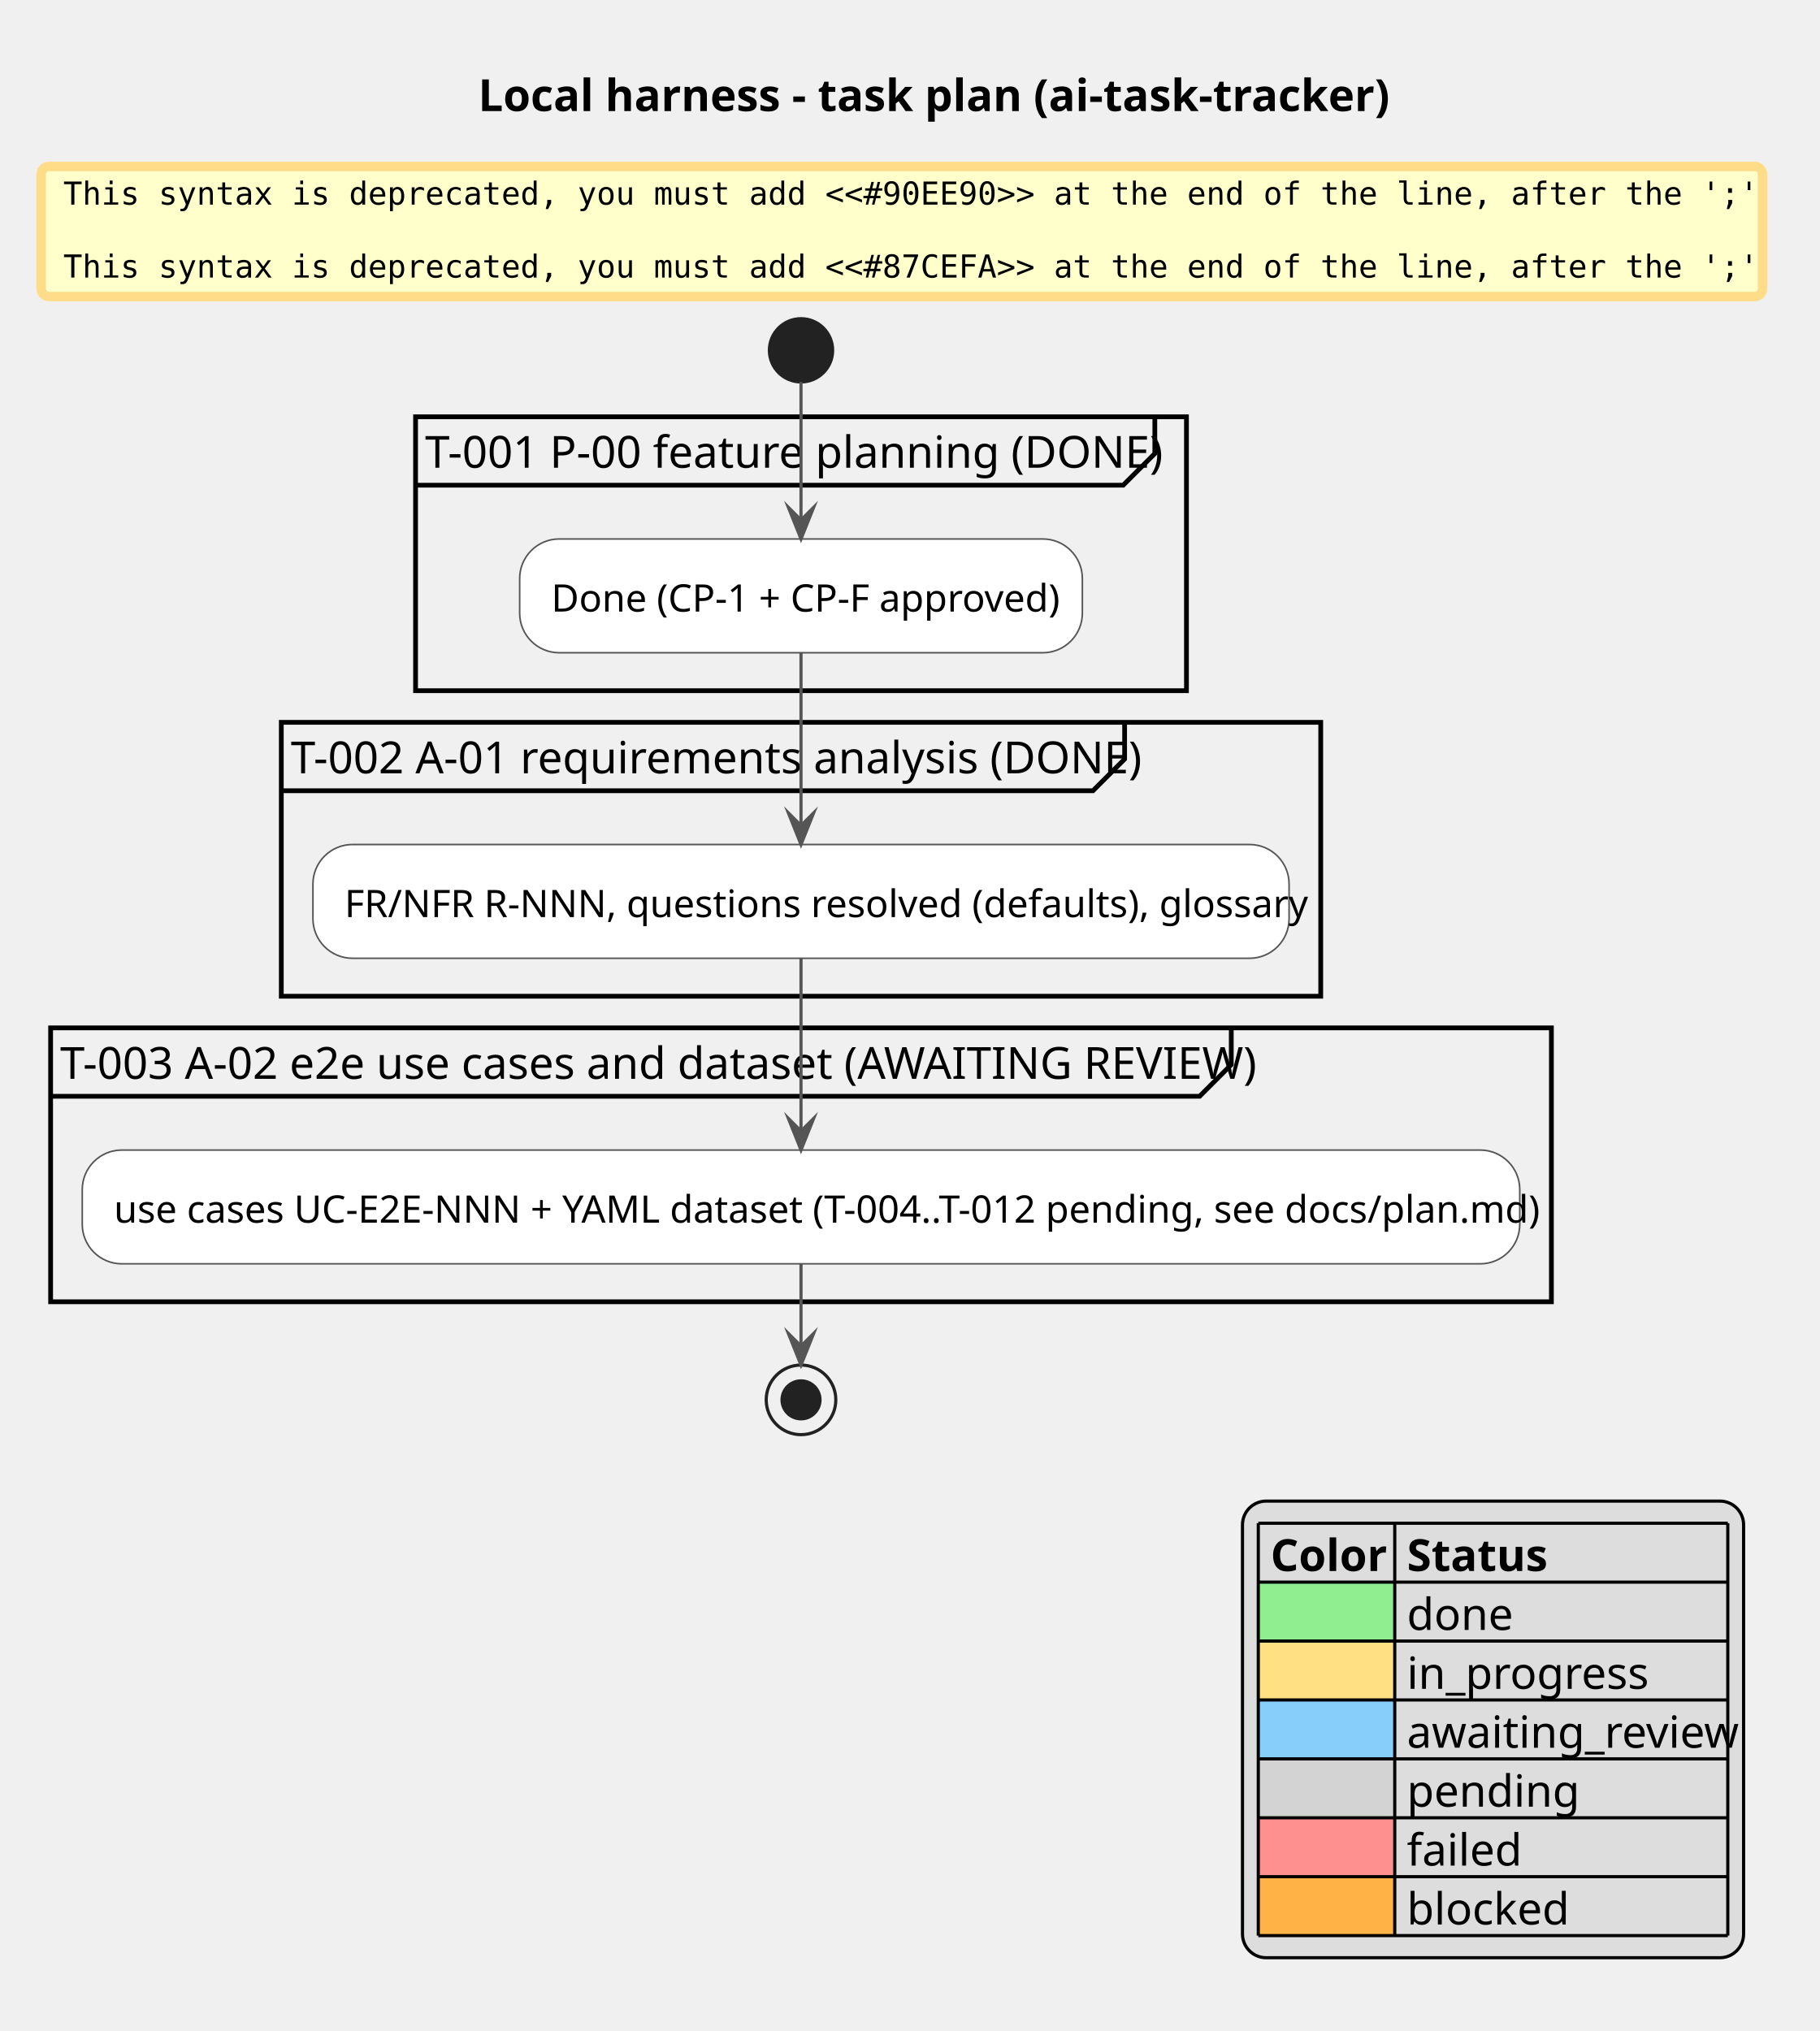
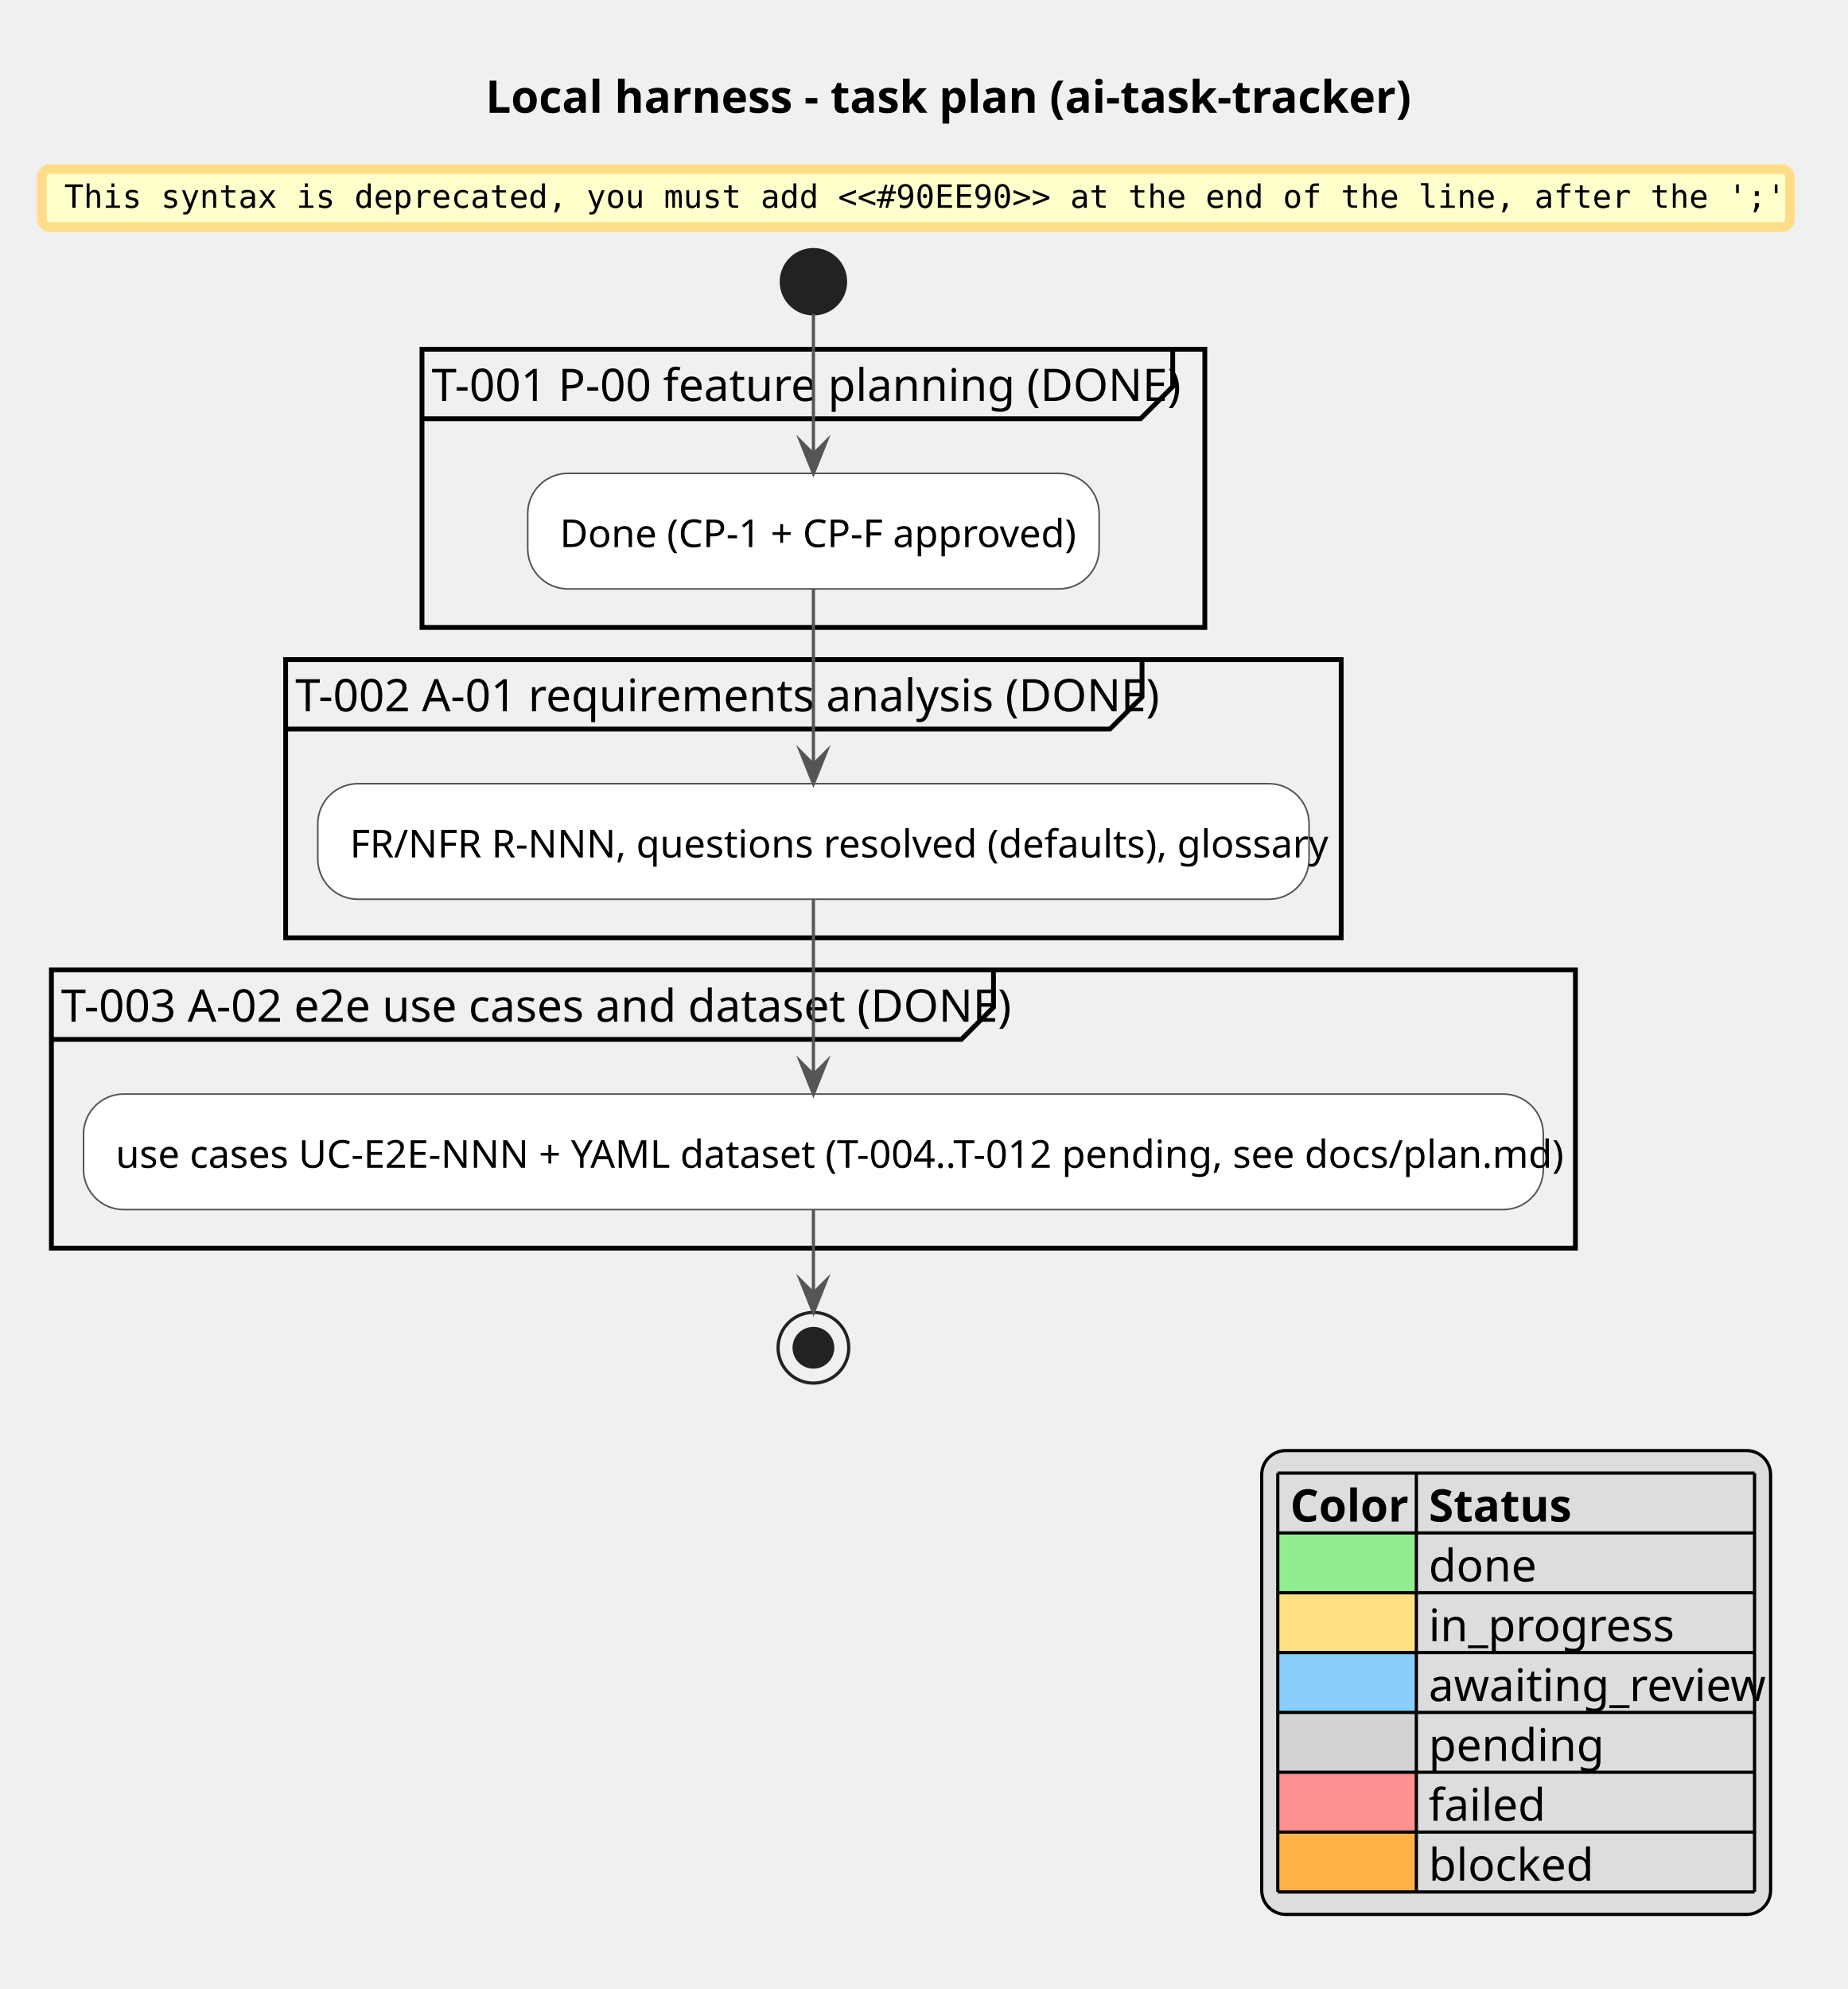
- <svg xmlns="http://www.w3.org/2000/svg" contentStyleType="text/css" data-diagram-type="ACTIVITY" height="642px" preserveAspectRatio="none" style="width:575px;height:642px;background:#FFFFFF;" version="1.1" viewBox="0 0 575 642" width="575px" zoomAndPan="magnify">
+ <svg xmlns="http://www.w3.org/2000/svg" contentStyleType="text/css" data-diagram-type="ACTIVITY" height="619px" preserveAspectRatio="none" style="width:575px;height:619px;background:#FFFFFF;" version="1.1" viewBox="0 0 575 619" width="575px" zoomAndPan="magnify">
  <defs />
  <g>
    <g class="title" data-source-line="5">
      <text fill="#000000" font-family="Segoe UI" font-size="14" font-weight="700" lengthAdjust="spacing" textLength="270.826" x="151.13" y="35.107">Local harness - task plan (ai-task-tracker)</text>
    </g>
-     <rect fill="#FFFFCC" height="41.113" rx="2.5" ry="2.5" style="stroke:#FFDD88;stroke-width:3;" width="544.087" x="13" y="52.621" />
+     <rect fill="#FFFFCC" height="18.057" rx="2.5" ry="2.5" style="stroke:#FFDD88;stroke-width:3;" width="544.087" x="13" y="52.621" />
    <text fill="#000000" font-family="monospace" font-size="10" lengthAdjust="spacing" textLength="534.087" x="20" y="64.678">This syntax is deprecated, you must add &lt;&lt;#90EE90&gt;&gt; at the end of the line, after the ';'</text>
-     <text fill="#000000" font-family="monospace" font-size="10" lengthAdjust="spacing" textLength="534.087" x="20" y="87.734">This syntax is deprecated, you must add &lt;&lt;#87CEFA&gt;&gt; at the end of the line, after the ';'</text>
-     <ellipse cx="253.169" cy="110.734" fill="#222222" rx="10" ry="10" style="stroke:#222222;stroke-width:1;" />
-     <rect fill="none" height="86.582" style="stroke:#000000;stroke-width:1.5;" width="243.651" x="131.343" y="131.748" />
-     <path d="M364.995,131.748 L364.995,143.369 L354.995,153.369 L131.343,153.369" fill="none" style="stroke:#000000;stroke-width:1.5;" />
-     <text fill="#000000" font-family="Segoe UI" font-size="14" lengthAdjust="spacing" textLength="223.651" x="134.343" y="147.856">T-001 P-00 feature planning (DONE)</text>
-     <rect fill="#FFFFFF" height="35.961" rx="12.5" ry="12.5" style="stroke:#555555;stroke-width:0.5;" width="177.846" x="164.246" y="170.369" />
-     <text fill="#000000" font-family="Segoe UI" font-size="12" lengthAdjust="spacing" textLength="157.846" x="174.246" y="193.318">Done (CP-1 + CP-F approved)</text>
-     <rect fill="none" height="86.582" style="stroke:#000000;stroke-width:1.5;" width="328.522" x="88.908" y="228.33" />
-     <path d="M355.447,228.33 L355.447,239.951 L345.447,249.951 L88.908,249.951" fill="none" style="stroke:#000000;stroke-width:1.5;" />
-     <text fill="#000000" font-family="Segoe UI" font-size="14" lengthAdjust="spacing" textLength="256.539" x="91.908" y="244.438">T-002 A-01 requirements analysis (DONE)</text>
-     <rect fill="#FFFFFF" height="35.961" rx="12.5" ry="12.5" style="stroke:#555555;stroke-width:0.5;" width="308.522" x="98.908" y="266.951" />
-     <text fill="#000000" font-family="Segoe UI" font-size="12" lengthAdjust="spacing" textLength="288.522" x="108.908" y="289.9">FR/NFR R-NNN, questions resolved (defaults), glossary</text>
-     <rect fill="none" height="86.582" style="stroke:#000000;stroke-width:1.5;" width="474.338" x="16" y="324.912" />
-     <path d="M389.159,324.912 L389.159,336.533 L379.159,346.533 L16,346.533" fill="none" style="stroke:#000000;stroke-width:1.5;" />
-     <text fill="#000000" font-family="Segoe UI" font-size="14" lengthAdjust="spacing" textLength="363.159" x="19" y="341.019">T-003 A-02 e2e use cases and dataset (AWAITING REVIEW)</text>
-     <rect fill="#FFFFFF" height="35.961" rx="12.5" ry="12.5" style="stroke:#555555;stroke-width:0.5;" width="454.338" x="26" y="363.533" />
-     <text fill="#000000" font-family="Segoe UI" font-size="12" lengthAdjust="spacing" textLength="434.338" x="36" y="386.482">use cases UC-E2E-NNN + YAML dataset (T-004..T-012 pending, see docs/plan.md)</text>
-     <ellipse cx="253.169" cy="442.494" fill="none" rx="11" ry="11" style="stroke:#222222;stroke-width:1;" />
-     <ellipse cx="253.169" cy="442.494" fill="#222222" rx="6" ry="6" style="stroke:#222222;stroke-width:1;" />
-     <line style="stroke:#555555;stroke-width:1;" x1="253.169" x2="253.169" y1="120.734" y2="170.369" />
-     <polygon fill="#555555" points="249.169,160.369,253.169,170.369,257.169,160.369,253.169,164.369" style="stroke:#555555;stroke-width:1;stroke-linejoin:miter;stroke-miterlimit:10;" />
-     <line style="stroke:#555555;stroke-width:1;" x1="253.169" x2="253.169" y1="206.33" y2="266.951" />
-     <polygon fill="#555555" points="249.169,256.951,253.169,266.951,257.169,256.951,253.169,260.951" style="stroke:#555555;stroke-width:1;stroke-linejoin:miter;stroke-miterlimit:10;" />
-     <line style="stroke:#555555;stroke-width:1;" x1="253.169" x2="253.169" y1="302.912" y2="363.533" />
-     <polygon fill="#555555" points="249.169,353.533,253.169,363.533,257.169,353.533,253.169,357.533" style="stroke:#555555;stroke-width:1;stroke-linejoin:miter;stroke-miterlimit:10;" />
-     <line style="stroke:#555555;stroke-width:1;" x1="253.169" x2="253.169" y1="399.494" y2="431.494" />
-     <polygon fill="#555555" points="249.169,421.494,253.169,431.494,257.169,421.494,253.169,425.494" style="stroke:#555555;stroke-width:1;stroke-linejoin:miter;stroke-miterlimit:10;" />
+     <ellipse cx="253.169" cy="87.678" fill="#222222" rx="10" ry="10" style="stroke:#222222;stroke-width:1;" />
+     <rect fill="none" height="86.582" style="stroke:#000000;stroke-width:1.5;" width="243.651" x="131.343" y="108.691" />
+     <path d="M364.995,108.691 L364.995,120.312 L354.995,130.312 L131.343,130.312" fill="none" style="stroke:#000000;stroke-width:1.5;" />
+     <text fill="#000000" font-family="Segoe UI" font-size="14" lengthAdjust="spacing" textLength="223.651" x="134.343" y="124.799">T-001 P-00 feature planning (DONE)</text>
+     <rect fill="#FFFFFF" height="35.961" rx="12.5" ry="12.5" style="stroke:#555555;stroke-width:0.5;" width="177.846" x="164.246" y="147.312" />
+     <text fill="#000000" font-family="Segoe UI" font-size="12" lengthAdjust="spacing" textLength="157.846" x="174.246" y="170.262">Done (CP-1 + CP-F approved)</text>
+     <rect fill="none" height="86.582" style="stroke:#000000;stroke-width:1.5;" width="328.522" x="88.908" y="205.273" />
+     <path d="M355.447,205.273 L355.447,216.894 L345.447,226.894 L88.908,226.894" fill="none" style="stroke:#000000;stroke-width:1.5;" />
+     <text fill="#000000" font-family="Segoe UI" font-size="14" lengthAdjust="spacing" textLength="256.539" x="91.908" y="221.381">T-002 A-01 requirements analysis (DONE)</text>
+     <rect fill="#FFFFFF" height="35.961" rx="12.5" ry="12.5" style="stroke:#555555;stroke-width:0.5;" width="308.522" x="98.908" y="243.894" />
+     <text fill="#000000" font-family="Segoe UI" font-size="12" lengthAdjust="spacing" textLength="288.522" x="108.908" y="266.844">FR/NFR R-NNN, questions resolved (defaults), glossary</text>
+     <rect fill="none" height="86.582" style="stroke:#000000;stroke-width:1.5;" width="474.338" x="16" y="301.856" />
+     <path d="M309.213,301.856 L309.213,313.477 L299.213,323.477 L16,323.477" fill="none" style="stroke:#000000;stroke-width:1.5;" />
+     <text fill="#000000" font-family="Segoe UI" font-size="14" lengthAdjust="spacing" textLength="283.213" x="19" y="317.963">T-003 A-02 e2e use cases and dataset (DONE)</text>
+     <rect fill="#FFFFFF" height="35.961" rx="12.5" ry="12.5" style="stroke:#555555;stroke-width:0.5;" width="454.338" x="26" y="340.477" />
+     <text fill="#000000" font-family="Segoe UI" font-size="12" lengthAdjust="spacing" textLength="434.338" x="36" y="363.426">use cases UC-E2E-NNN + YAML dataset (T-004..T-012 pending, see docs/plan.md)</text>
+     <ellipse cx="253.169" cy="419.438" fill="none" rx="11" ry="11" style="stroke:#222222;stroke-width:1;" />
+     <ellipse cx="253.169" cy="419.438" fill="#222222" rx="6" ry="6" style="stroke:#222222;stroke-width:1;" />
+     <line style="stroke:#555555;stroke-width:1;" x1="253.169" x2="253.169" y1="97.678" y2="147.312" />
+     <polygon fill="#555555" points="249.169,137.312,253.169,147.312,257.169,137.312,253.169,141.312" style="stroke:#555555;stroke-width:1;stroke-linejoin:miter;stroke-miterlimit:10;" />
+     <line style="stroke:#555555;stroke-width:1;" x1="253.169" x2="253.169" y1="183.273" y2="243.894" />
+     <polygon fill="#555555" points="249.169,233.894,253.169,243.894,257.169,233.894,253.169,237.894" style="stroke:#555555;stroke-width:1;stroke-linejoin:miter;stroke-miterlimit:10;" />
+     <line style="stroke:#555555;stroke-width:1;" x1="253.169" x2="253.169" y1="279.856" y2="340.477" />
+     <polygon fill="#555555" points="249.169,330.477,253.169,340.477,257.169,330.477,253.169,334.477" style="stroke:#555555;stroke-width:1;stroke-linejoin:miter;stroke-miterlimit:10;" />
+     <line style="stroke:#555555;stroke-width:1;" x1="253.169" x2="253.169" y1="376.438" y2="408.438" />
+     <polygon fill="#555555" points="249.169,398.438,253.169,408.438,257.169,398.438,253.169,402.438" style="stroke:#555555;stroke-width:1;stroke-linejoin:miter;stroke-miterlimit:10;" />
    <g class="legend" data-source-line="19">
-       <rect fill="#DDDDDD" height="144.348" rx="7.5" ry="7.5" style="stroke:#000000;stroke-width:1;" width="158.388" x="392.699" y="474.494" />
-       <text fill="#000000" font-family="Segoe UI" font-size="14" font-weight="700" lengthAdjust="spacing" textLength="35.403" x="401.562" y="496.602">Color</text>
-       <text fill="#000000" font-family="Segoe UI" font-size="14" font-weight="700" lengthAdjust="spacing" textLength="40.906" x="444.69" y="496.602">Status</text>
-       <rect fill="#90EE90" height="18.621" style="stroke:none;stroke-width:1;" width="43.128" x="397.699" y="500.115" />
-       <text fill="#000000" font-family="Segoe UI" font-size="14" lengthAdjust="spacing" textLength="3.835" x="397.699" y="515.223"> </text>
-       <text fill="#000000" font-family="Segoe UI" font-size="14" lengthAdjust="spacing" textLength="31.691" x="444.662" y="515.223">done</text>
-       <rect fill="#FFE082" height="18.621" style="stroke:none;stroke-width:1;" width="43.128" x="397.699" y="518.736" />
-       <text fill="#000000" font-family="Segoe UI" font-size="14" lengthAdjust="spacing" textLength="3.835" x="397.699" y="533.844"> </text>
-       <text fill="#000000" font-family="Segoe UI" font-size="14" lengthAdjust="spacing" textLength="70.738" x="444.662" y="533.844">in_progress</text>
-       <rect fill="#87CEFA" height="18.621" style="stroke:none;stroke-width:1;" width="43.128" x="397.699" y="537.357" />
-       <text fill="#000000" font-family="Segoe UI" font-size="14" lengthAdjust="spacing" textLength="3.835" x="397.699" y="552.465"> </text>
-       <text fill="#000000" font-family="Segoe UI" font-size="14" lengthAdjust="spacing" textLength="97.59" x="444.662" y="552.465">awaiting_review</text>
-       <rect fill="#D3D3D3" height="18.621" style="stroke:none;stroke-width:1;" width="43.128" x="397.699" y="555.979" />
-       <text fill="#000000" font-family="Segoe UI" font-size="14" lengthAdjust="spacing" textLength="3.835" x="397.699" y="571.086"> </text>
-       <text fill="#000000" font-family="Segoe UI" font-size="14" lengthAdjust="spacing" textLength="51.276" x="444.662" y="571.086">pending</text>
-       <rect fill="#FF9090" height="18.621" style="stroke:none;stroke-width:1;" width="43.128" x="397.699" y="574.6" />
-       <text fill="#000000" font-family="Segoe UI" font-size="14" lengthAdjust="spacing" textLength="3.835" x="397.699" y="589.707"> </text>
-       <text fill="#000000" font-family="Segoe UI" font-size="14" lengthAdjust="spacing" textLength="33.852" x="444.662" y="589.707">failed</text>
-       <rect fill="#FFB347" height="18.621" style="stroke:none;stroke-width:1;" width="43.128" x="397.699" y="593.221" />
-       <text fill="#000000" font-family="Segoe UI" font-size="14" lengthAdjust="spacing" textLength="3.835" x="397.699" y="608.328"> </text>
-       <text fill="#000000" font-family="Segoe UI" font-size="14" lengthAdjust="spacing" textLength="48.815" x="444.662" y="608.328">blocked</text>
-       <line style="stroke:#000000;stroke-width:1;" x1="397.699" x2="546.087" y1="481.494" y2="481.494" />
-       <line style="stroke:#000000;stroke-width:1;" x1="397.699" x2="546.087" y1="500.115" y2="500.115" />
-       <line style="stroke:#000000;stroke-width:1;" x1="397.699" x2="546.087" y1="518.736" y2="518.736" />
-       <line style="stroke:#000000;stroke-width:1;" x1="397.699" x2="546.087" y1="537.357" y2="537.357" />
-       <line style="stroke:#000000;stroke-width:1;" x1="397.699" x2="546.087" y1="555.979" y2="555.979" />
-       <line style="stroke:#000000;stroke-width:1;" x1="397.699" x2="546.087" y1="574.6" y2="574.6" />
-       <line style="stroke:#000000;stroke-width:1;" x1="397.699" x2="546.087" y1="593.221" y2="593.221" />
-       <line style="stroke:#000000;stroke-width:1;" x1="397.699" x2="546.087" y1="611.842" y2="611.842" />
-       <line style="stroke:#000000;stroke-width:1;" x1="397.699" x2="397.699" y1="481.494" y2="611.842" />
-       <line style="stroke:#000000;stroke-width:1;" x1="440.827" x2="440.827" y1="481.494" y2="611.842" />
-       <line style="stroke:#000000;stroke-width:1;" x1="546.087" x2="546.087" y1="481.494" y2="611.842" />
+       <rect fill="#DDDDDD" height="144.348" rx="7.5" ry="7.5" style="stroke:#000000;stroke-width:1;" width="158.388" x="392.699" y="451.438" />
+       <text fill="#000000" font-family="Segoe UI" font-size="14" font-weight="700" lengthAdjust="spacing" textLength="35.403" x="401.562" y="473.545">Color</text>
+       <text fill="#000000" font-family="Segoe UI" font-size="14" font-weight="700" lengthAdjust="spacing" textLength="40.906" x="444.69" y="473.545">Status</text>
+       <rect fill="#90EE90" height="18.621" style="stroke:none;stroke-width:1;" width="43.128" x="397.699" y="477.059" />
+       <text fill="#000000" font-family="Segoe UI" font-size="14" lengthAdjust="spacing" textLength="3.835" x="397.699" y="492.166"> </text>
+       <text fill="#000000" font-family="Segoe UI" font-size="14" lengthAdjust="spacing" textLength="31.691" x="444.662" y="492.166">done</text>
+       <rect fill="#FFE082" height="18.621" style="stroke:none;stroke-width:1;" width="43.128" x="397.699" y="495.68" />
+       <text fill="#000000" font-family="Segoe UI" font-size="14" lengthAdjust="spacing" textLength="3.835" x="397.699" y="510.787"> </text>
+       <text fill="#000000" font-family="Segoe UI" font-size="14" lengthAdjust="spacing" textLength="70.738" x="444.662" y="510.787">in_progress</text>
+       <rect fill="#87CEFA" height="18.621" style="stroke:none;stroke-width:1;" width="43.128" x="397.699" y="514.301" />
+       <text fill="#000000" font-family="Segoe UI" font-size="14" lengthAdjust="spacing" textLength="3.835" x="397.699" y="529.408"> </text>
+       <text fill="#000000" font-family="Segoe UI" font-size="14" lengthAdjust="spacing" textLength="97.59" x="444.662" y="529.408">awaiting_review</text>
+       <rect fill="#D3D3D3" height="18.621" style="stroke:none;stroke-width:1;" width="43.128" x="397.699" y="532.922" />
+       <text fill="#000000" font-family="Segoe UI" font-size="14" lengthAdjust="spacing" textLength="3.835" x="397.699" y="548.029"> </text>
+       <text fill="#000000" font-family="Segoe UI" font-size="14" lengthAdjust="spacing" textLength="51.276" x="444.662" y="548.029">pending</text>
+       <rect fill="#FF9090" height="18.621" style="stroke:none;stroke-width:1;" width="43.128" x="397.699" y="551.543" />
+       <text fill="#000000" font-family="Segoe UI" font-size="14" lengthAdjust="spacing" textLength="3.835" x="397.699" y="566.65"> </text>
+       <text fill="#000000" font-family="Segoe UI" font-size="14" lengthAdjust="spacing" textLength="33.852" x="444.662" y="566.65">failed</text>
+       <rect fill="#FFB347" height="18.621" style="stroke:none;stroke-width:1;" width="43.128" x="397.699" y="570.164" />
+       <text fill="#000000" font-family="Segoe UI" font-size="14" lengthAdjust="spacing" textLength="3.835" x="397.699" y="585.271"> </text>
+       <text fill="#000000" font-family="Segoe UI" font-size="14" lengthAdjust="spacing" textLength="48.815" x="444.662" y="585.271">blocked</text>
+       <line style="stroke:#000000;stroke-width:1;" x1="397.699" x2="546.087" y1="458.438" y2="458.438" />
+       <line style="stroke:#000000;stroke-width:1;" x1="397.699" x2="546.087" y1="477.059" y2="477.059" />
+       <line style="stroke:#000000;stroke-width:1;" x1="397.699" x2="546.087" y1="495.68" y2="495.68" />
+       <line style="stroke:#000000;stroke-width:1;" x1="397.699" x2="546.087" y1="514.301" y2="514.301" />
+       <line style="stroke:#000000;stroke-width:1;" x1="397.699" x2="546.087" y1="532.922" y2="532.922" />
+       <line style="stroke:#000000;stroke-width:1;" x1="397.699" x2="546.087" y1="551.543" y2="551.543" />
+       <line style="stroke:#000000;stroke-width:1;" x1="397.699" x2="546.087" y1="570.164" y2="570.164" />
+       <line style="stroke:#000000;stroke-width:1;" x1="397.699" x2="546.087" y1="588.785" y2="588.785" />
+       <line style="stroke:#000000;stroke-width:1;" x1="397.699" x2="397.699" y1="458.438" y2="588.785" />
+       <line style="stroke:#000000;stroke-width:1;" x1="440.827" x2="440.827" y1="458.438" y2="588.785" />
+       <line style="stroke:#000000;stroke-width:1;" x1="546.087" x2="546.087" y1="458.438" y2="588.785" />
    </g>
  </g>
</svg>
